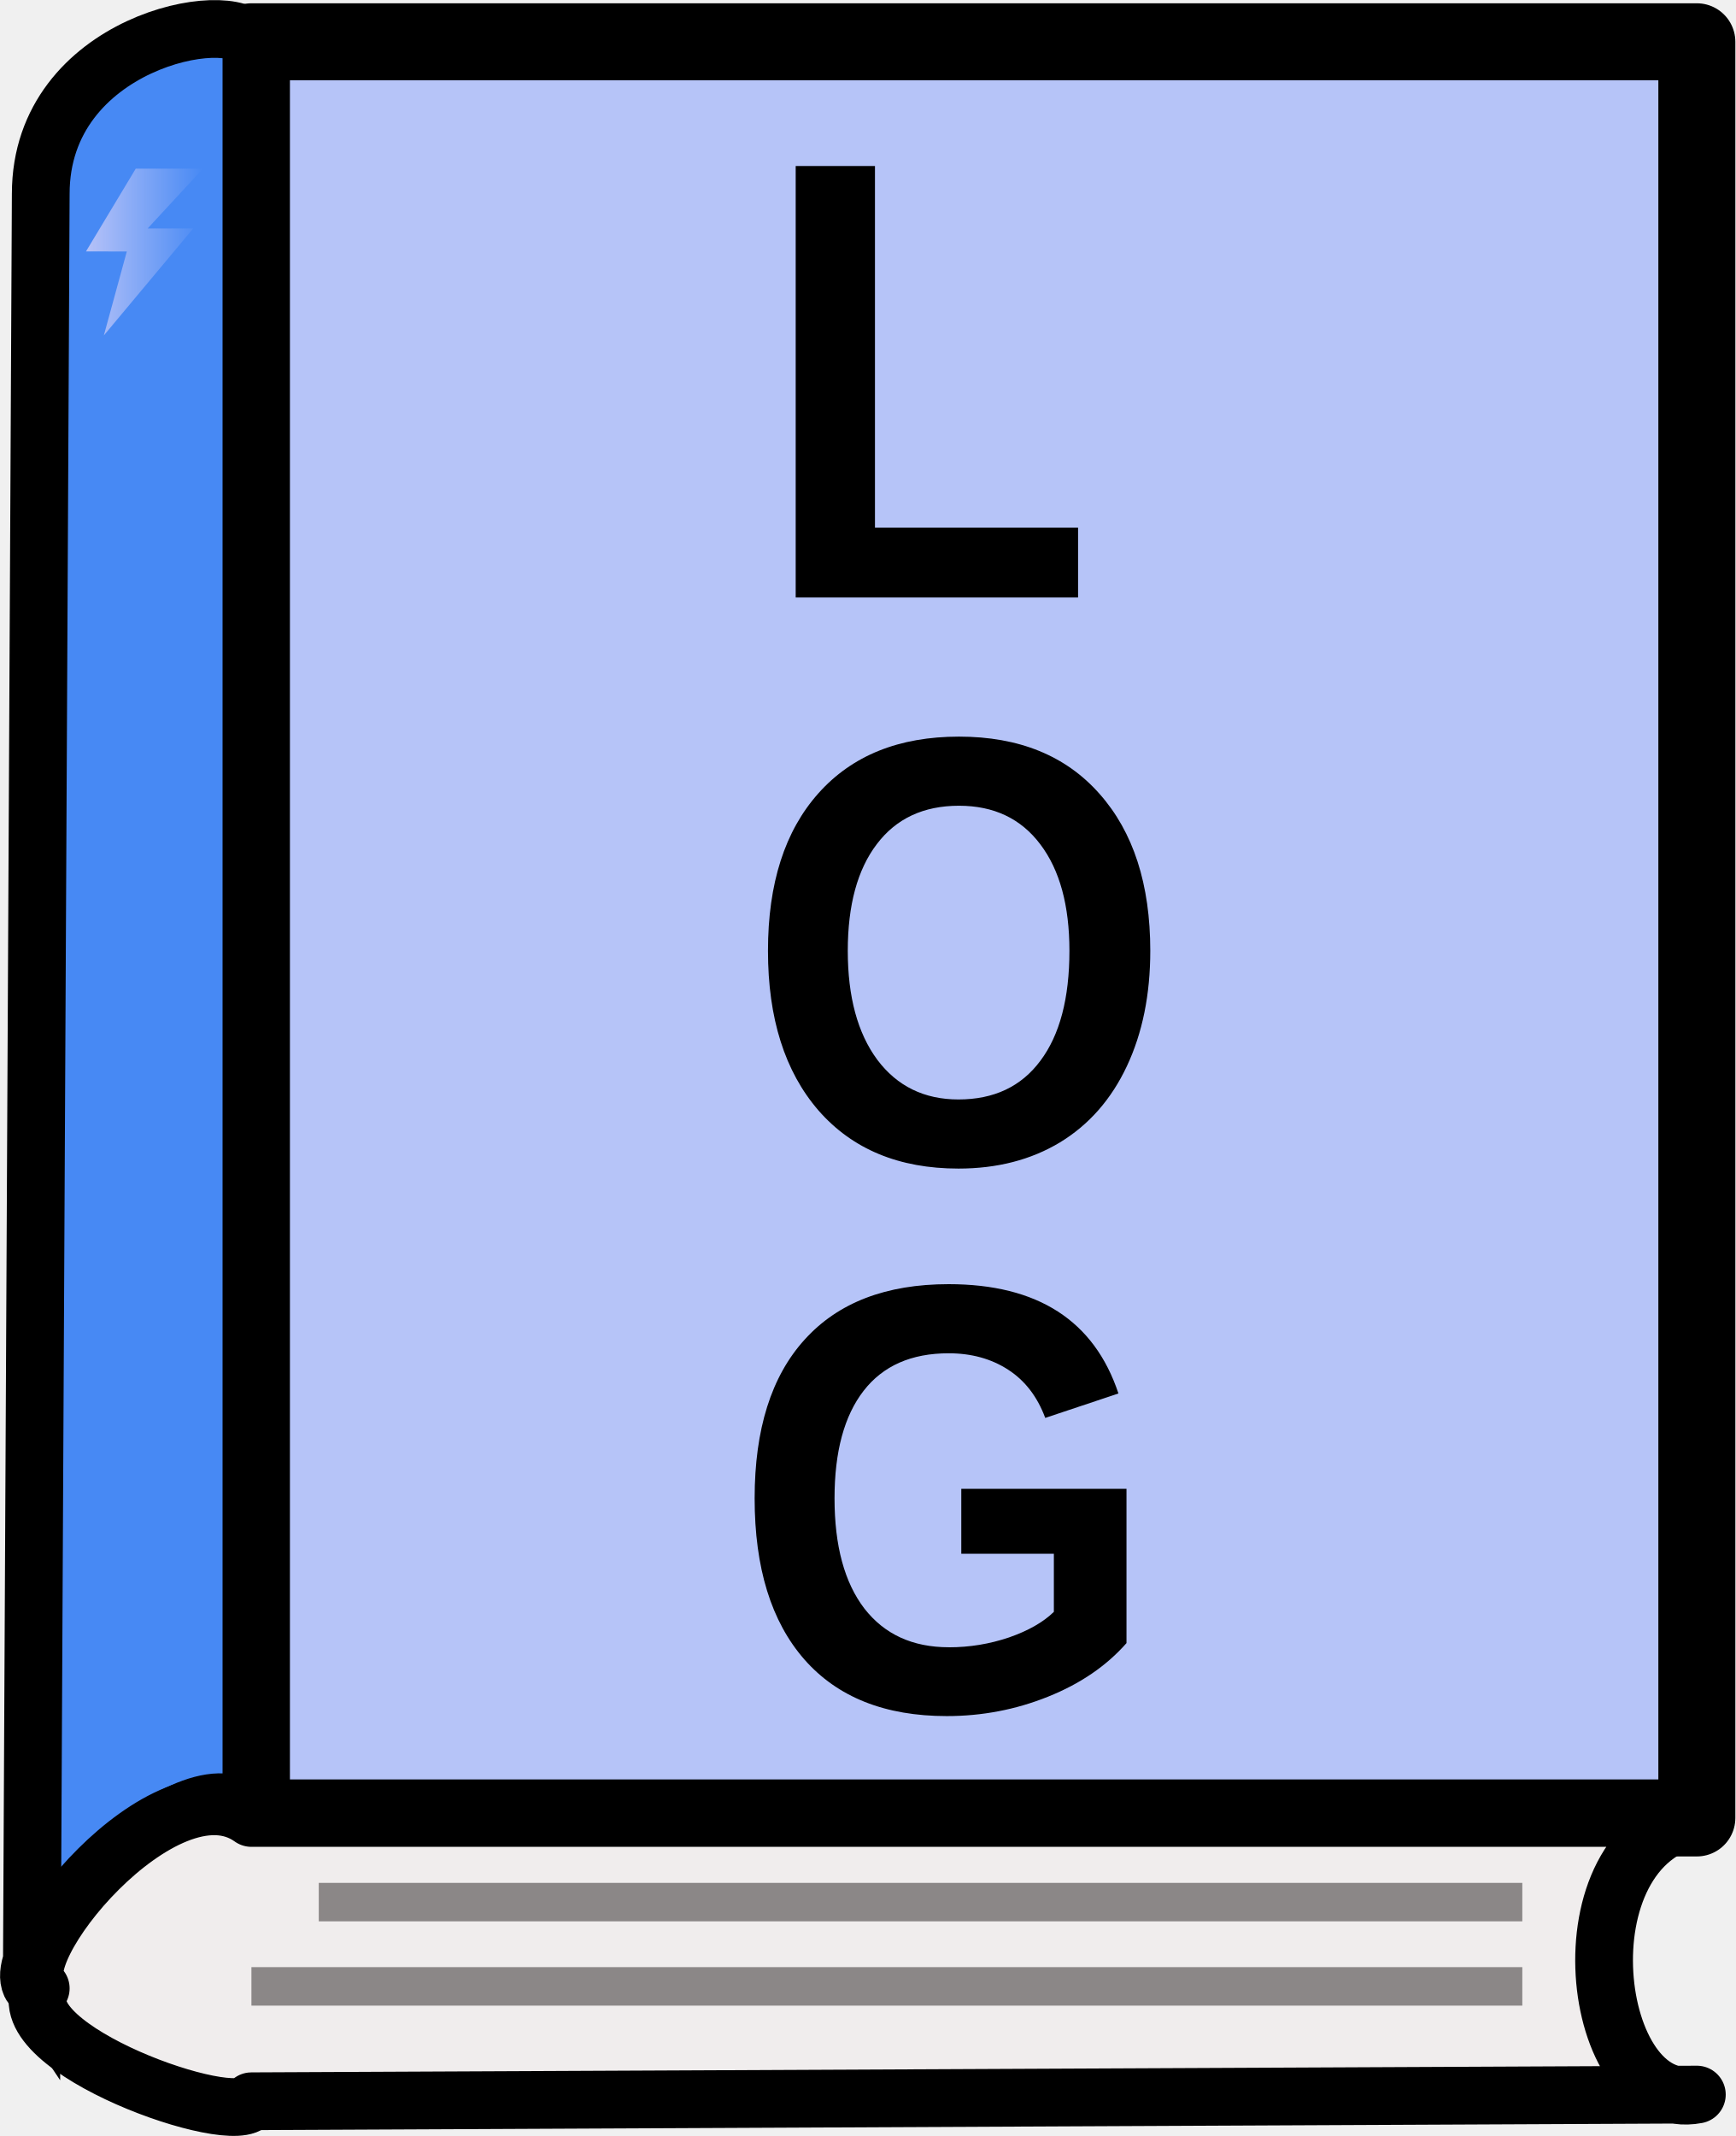
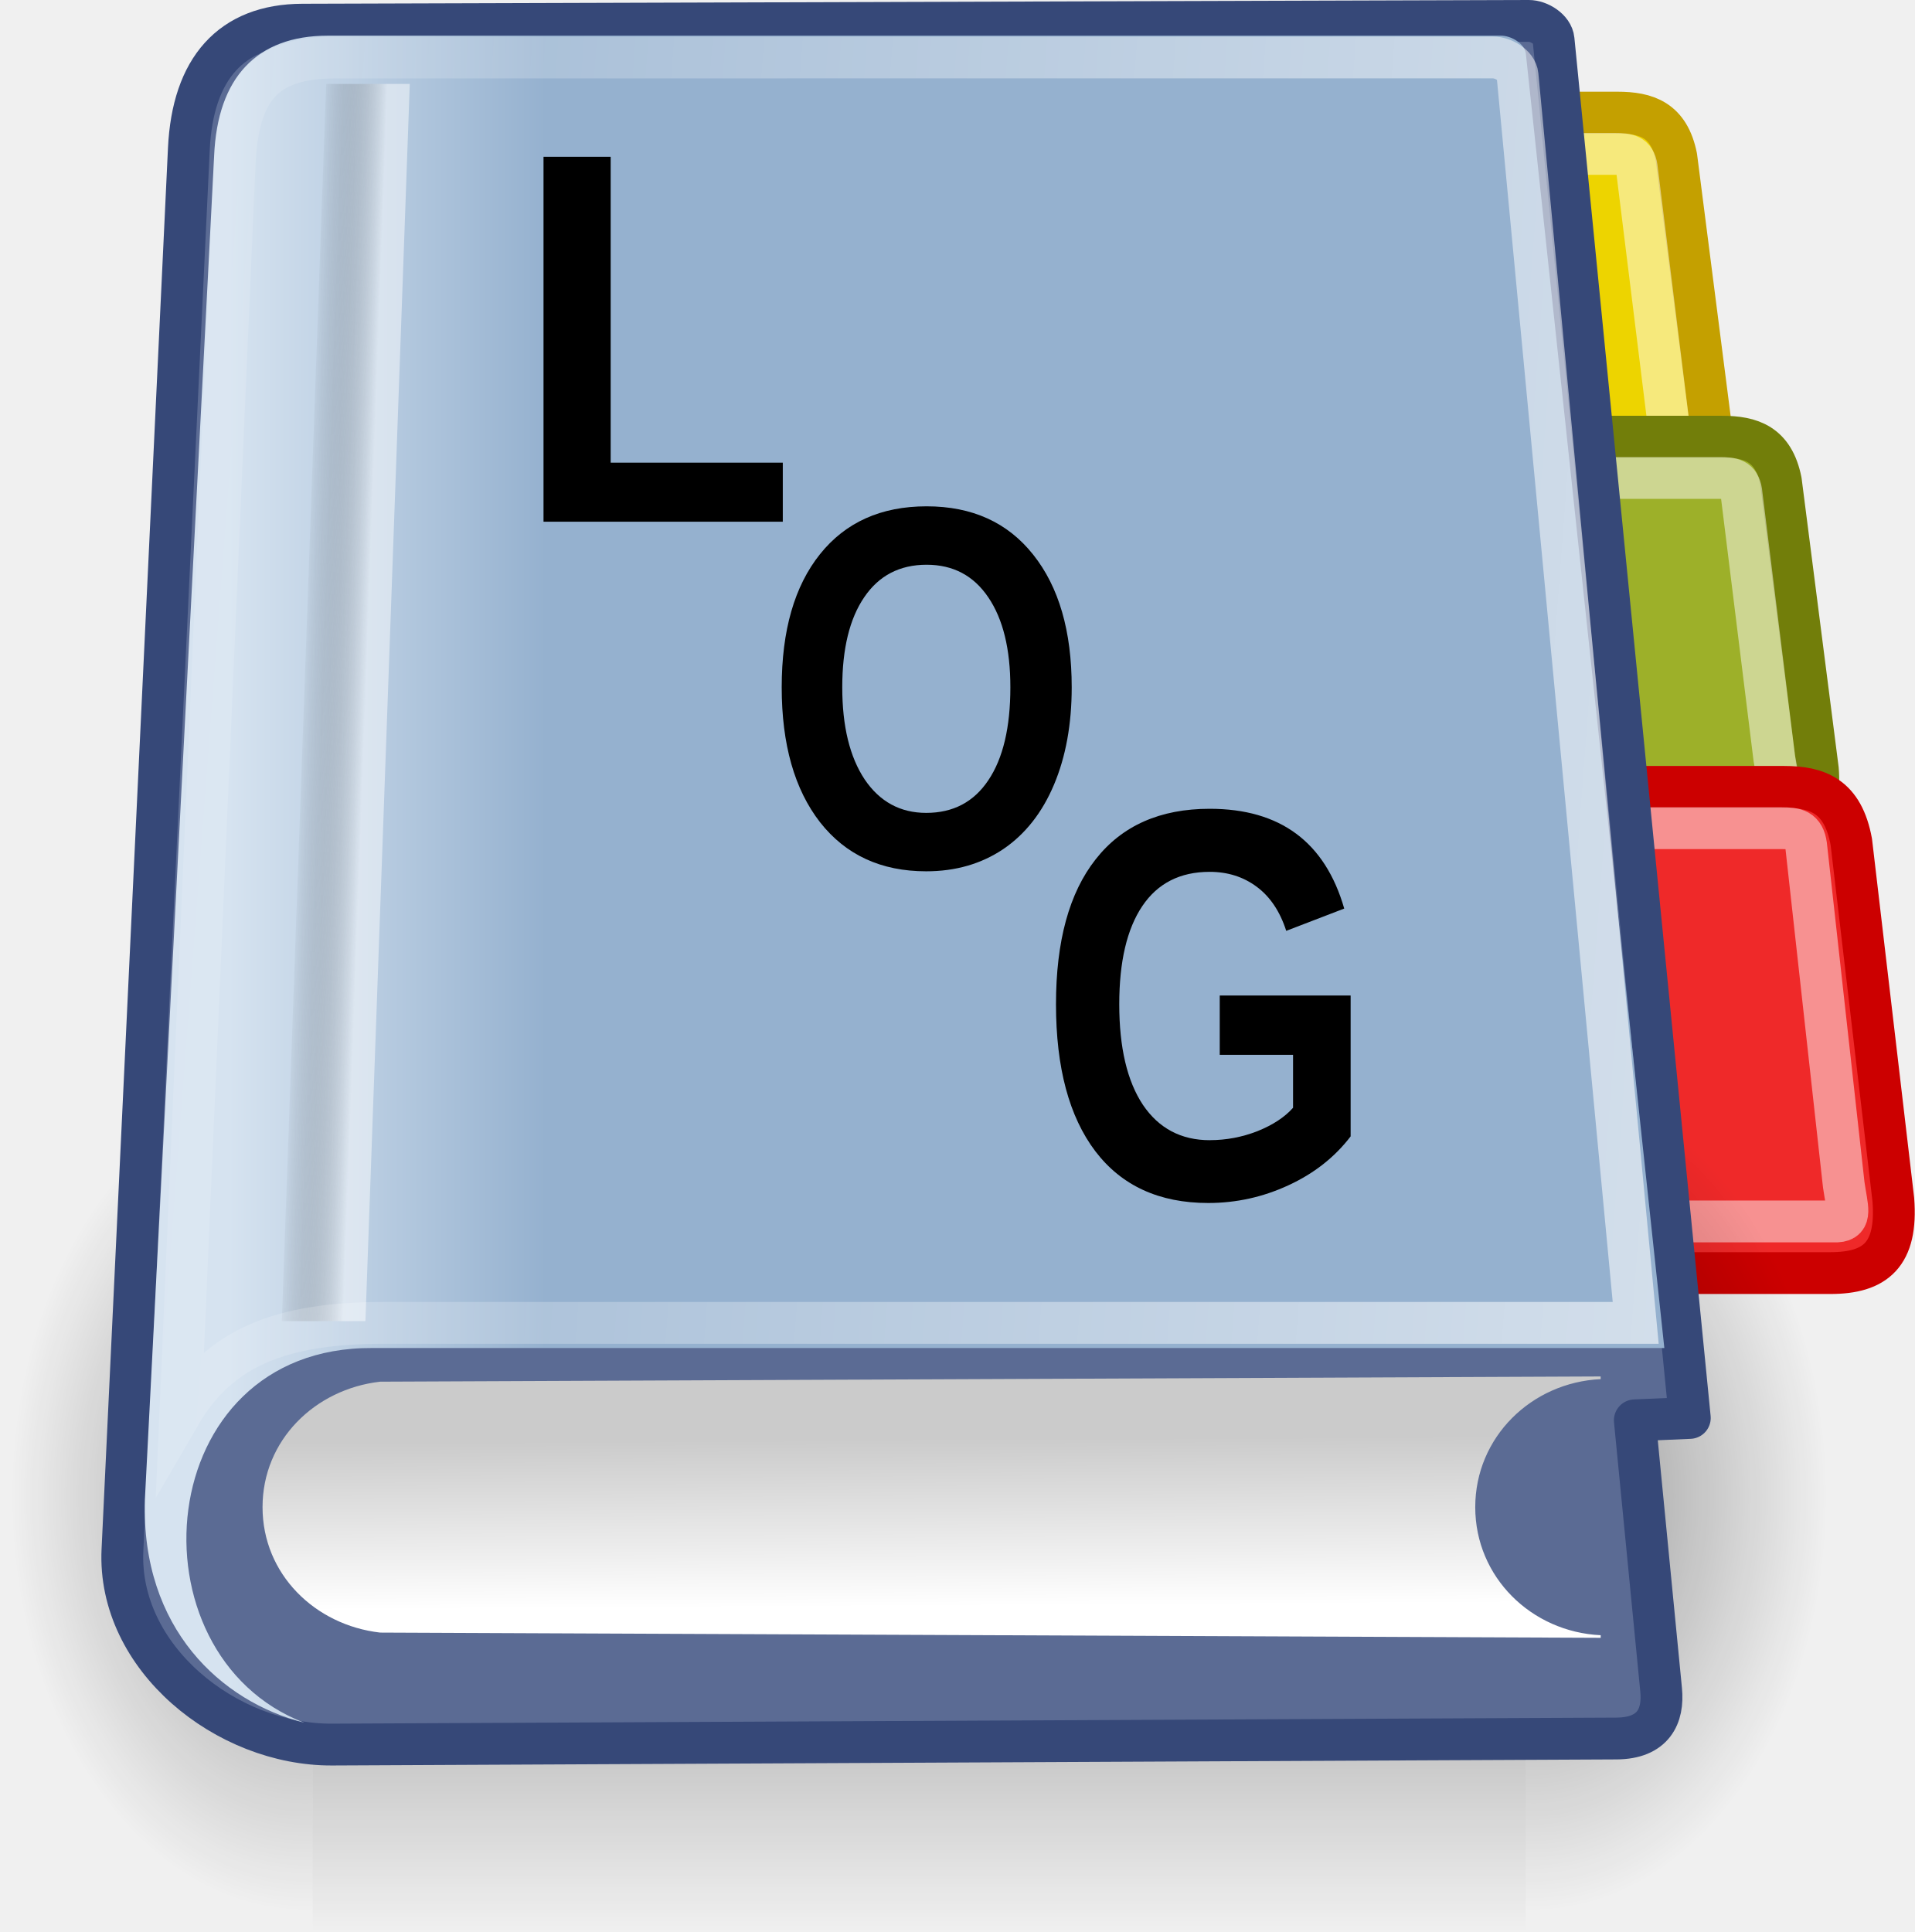
- <svg xmlns="http://www.w3.org/2000/svg" xmlns:xlink="http://www.w3.org/1999/xlink" viewBox="0 0 51.996 64" version="1.1" id="svg4837" width="51.996" height="64">
-   <defs id="defs4841">
-     <linearGradient id="linearGradient11686">
-       <stop style="stop-color:#b6c2f8;stop-opacity:1;" offset="0" id="stop11682" />
-       <stop style="stop-color:#b6c2f8;stop-opacity:0;" offset="1" id="stop11684" />
-     </linearGradient>
-     <linearGradient xlink:href="#linearGradient14023" id="linearGradient14027" gradientUnits="userSpaceOnUse" x1="40.989" y1="1036.715" x2="58.357" y2="1033.046" gradientTransform="matrix(0.4940473,0,0,0.5248675,-16.02126,-551.3997)" />
-     <linearGradient id="linearGradient14023">
-       <stop style="stop-color:#285aa0;stop-opacity:1;" offset="0" id="stop14019" />
-       <stop style="stop-color:#285aa0;stop-opacity:0;" offset="1" id="stop14021" />
-     </linearGradient>
-     <linearGradient xlink:href="#linearGradient11686" id="linearGradient11688" x1="3.237" y1="-6.525" x2="7.639" y2="-6.525" gradientUnits="userSpaceOnUse" gradientTransform="matrix(0.7960964,0,0,0.8004043,-1.6677583e-7,12.77408)" />
-   </defs>
-   <rect x="7.534" y="1.252" width="43.312" height="53.218" style="fill:#b6c4f8;stroke:#000000;stroke-width:2.307px;stroke-linecap:round;stroke-linejoin:round" id="rect4815" />
-   <path style="fill:#4789f4;stroke:#000000;stroke-width:1.73px" d="M 1.221,5.807 0.952,59.517 C 0.085,58.229 6.076,52.305 7.534,54.47 V 1.252 c -0.564,-1.075 -6.313,0 -6.313,4.555 z" id="path4817" />
-   <path style="fill:#f0eded;stroke:#000000;stroke-width:1.73px;stroke-linecap:round;stroke-linejoin:round" d="m 1.221,59.577 c -0.988,1.8 5.849,4.227 6.313,3.382 l 43.312,-0.2 c -3.19,0.613 -4.189,-7.483 0,-8.288 H 7.534 C 4.949,52.616 0.008,58.706 1.221,59.577 Z" id="path4819" />
-   <path style="fill:#d8d8d8;stroke:#8b8787;stroke-width:1.153px" d="M 45.616,59.517 H 7.534" id="path4821" />
-   <path style="fill:#d8d8d8;stroke:#8b8787;stroke-width:1.153px" d="M 45.616,56.992 H 9.552" id="path4823" />
-   <path id="path2996-7" style="fill:url(#linearGradient11688);fill-opacity:1;stroke:none;stroke-width:0.085;stroke-linejoin:round" d="M 2.577,7.533 4.068,5.053 h 2.014 L 4.425,6.845 H 5.79 L 3.112,10.05 3.8,7.535 Z" />
-   <g aria-label="L​O​G" transform="matrix(0.9000486,0,0,1.111051,96.06205,-42.06444)" style="font-weight:700;font-size:18.248px;font-family:Arial, sans-serif;white-space:pre;stroke-width:1.201" id="text4835">
-     <path d="M -80.239,53.973 V 42.337 h 2.639 v 9.753 h 6.762 v 1.883 z" style="stroke:none;stroke-width:0.965;stroke-miterlimit:4;stroke-dasharray:none;stroke-opacity:1" id="path11942" />
-     <path d="m -68.434,63.501 q 0,1.767 -0.778,3.109 -0.778,1.342 -2.227,2.057 -1.449,0.707 -3.381,0.707 -2.969,0 -4.66,-1.567 -1.682,-1.575 -1.682,-4.306 0,-2.724 1.682,-4.25 1.682,-1.526 4.678,-1.526 2.996,0 4.678,1.543 1.69,1.543 1.69,4.234 z m -2.692,0 q 0,-1.832 -0.966,-2.868 -0.966,-1.044 -2.71,-1.044 -1.771,0 -2.737,1.036 -0.966,1.028 -0.966,2.876 0,1.864 0.984,2.94 0.993,1.069 2.701,1.069 1.771,0 2.728,-1.044 0.966,-1.044 0.966,-2.965 z" style="stroke:none;stroke-width:0.951;stroke-miterlimit:4;stroke-dasharray:none;stroke-opacity:1" id="path11944" />
-     <path d="m -75.138,82.284 q 1.03,0 1.998,-0.265 0.968,-0.273 1.496,-0.691 v -1.567 h -3.082 v -1.751 h 5.5 v 4.161 q -1.003,0.924 -2.616,1.446 -1.604,0.522 -3.368,0.522 -3.082,0 -4.739,-1.526 -1.657,-1.534 -1.657,-4.346 0,-2.796 1.666,-4.282 1.666,-1.494 4.793,-1.494 4.443,0 5.653,2.948 l -2.437,0.659 q -0.394,-0.86 -1.236,-1.301 -0.842,-0.442 -1.98,-0.442 -1.863,0 -2.831,1.012 -0.968,1.012 -0.968,2.9 0,1.92 0.994,2.972 1.003,1.044 2.813,1.044 z" style="stroke:none;stroke-width:0.952;stroke-miterlimit:4;stroke-dasharray:none;stroke-opacity:1" id="path11946" />
+ <svg xmlns="http://www.w3.org/2000/svg" xmlns:xlink="http://www.w3.org/1999/xlink" height="46.201" width="45.788" version="1.1" id="svg79">
+   <defs id="defs83" />
+   <linearGradient id="a">
+     <stop offset="0" id="stop2" />
+     <stop offset="1" stop-opacity="0" id="stop4" />
+   </linearGradient>
+   <radialGradient id="b" cx="55" cy="125" gradientUnits="userSpaceOnUse" r="14.375">
+     <stop offset="0" stop-color="#fff" id="stop7" />
+     <stop offset=".5" stop-color="#fff520" stop-opacity=".891" id="stop9" />
+     <stop offset="1" stop-color="#fff300" stop-opacity="0" id="stop11" />
+   </radialGradient>
+   <linearGradient id="c" gradientTransform="matrix(0.254,0,0,3.759813,0.788629,0.148567)" gradientUnits="userSpaceOnUse" x1="35.433" x2="41.219" y1="4.953" y2="4.953">
+     <stop offset="0" stop-opacity=".069" id="stop14" />
+     <stop offset="1" stop-color="#fff" id="stop16" />
+   </linearGradient>
+   <linearGradient id="d" gradientTransform="matrix(2.262742,0,0,0.441942,1,-0.875)" gradientUnits="userSpaceOnUse" x1="10.496" x2="10.22" y1="93.338" y2="84.287">
+     <stop offset="0" stop-color="#fff" id="stop19" />
+     <stop offset="1" stop-color="#cbcbcb" id="stop21" />
+   </linearGradient>
+   <linearGradient id="e" gradientTransform="matrix(0.95775,0,0,1.027989,1,-0.571911)" gradientUnits="userSpaceOnUse" x1="6.587" x2="14.511" y1="22.133" y2="22.133">
+     <stop offset="0" stop-color="#d6e3f0" id="stop24" />
+     <stop offset="1" stop-color="#95b1cf" id="stop26" />
+   </linearGradient>
+   <linearGradient id="f" gradientTransform="matrix(1.025428,0,0,0.957303,0,-0.806758)" gradientUnits="userSpaceOnUse" x1="73.362" x2="-2.758" y1="26.652" y2="21.27">
+     <stop offset="0" stop-color="#fff" id="stop29" />
+     <stop offset="1" stop-color="#fff" stop-opacity="0" id="stop31" />
+   </linearGradient>
+   <linearGradient id="g" gradientTransform="matrix(2.774389,0,0,1.969706,-1892.179,-872.8854)" gradientUnits="userSpaceOnUse" x1="302.857" x2="302.857" y1="366.648" y2="609.505">
+     <stop offset="0" stop-opacity="0" id="stop34" />
+     <stop offset=".5" id="stop36" />
+     <stop offset="1" stop-opacity="0" id="stop38" />
+   </linearGradient>
+   <radialGradient id="h" cx="605.714" cy="486.648" gradientTransform="matrix(2.774389,0,0,1.969706,-1891.633,-872.8854)" gradientUnits="userSpaceOnUse" r="117.143" xlink:href="#a" />
+   <radialGradient id="i" cx="605.714" cy="486.648" gradientTransform="matrix(-2.774389,0,0,1.969706,112.7623,-872.8854)" gradientUnits="userSpaceOnUse" r="117.143" xlink:href="#a" />
+   <g id="g882" transform="translate(-1.847628,-1.959054)">
+     <g style="stroke-linecap:round;stroke-linejoin:round" id="g55">
+       <path style="fill:#edd400;fill-rule:evenodd;stroke:#c4a000" id="path43" d="m 33.096,4.652 h 7.425 c 0.707,0 1.237,0.177 1.414,1.061 l 0.884,6.894 c 0.088,1.061 -0.376,1.414 -1.326,1.414 h -8.574 z" />
+       <path style="opacity:0.485;fill:none;stroke:#ffffff;stroke-width:1" id="path45" d="m 34.103,5.639 h 6.361 c 0.308,0 0.477,0.03 0.523,0.322 l 0.791,6.384 c 0.07,0.431 0.182,0.675 -0.14,0.69 h -7.674 z" />
+       <path style="fill:#9db029;fill-rule:evenodd;stroke:#727e0a" id="path47" d="m 35.596,12.402 h 7.425 c 0.707,0 1.237,0.177 1.414,1.061 l 0.884,6.894 c 0.088,1.061 -0.376,1.414 -1.326,1.414 h -8.574 z" />
+       <path style="opacity:0.485;fill:none;stroke:#ffffff;stroke-width:1" id="path49" d="m 36.603,13.389 h 6.361 c 0.308,0 0.477,0.03 0.523,0.322 l 0.791,6.384 c 0.07,0.431 0.182,0.675 -0.14,0.69 h -7.674 z" />
+       <path style="fill:#ef2929;fill-rule:evenodd;stroke:#cc0000" id="path51" d="m 36.065,20.776 h 8.445 c 0.804,0 1.408,0.219 1.609,1.316 l 1.005,8.556 c 0.101,1.316 -0.427,1.755 -1.508,1.755 h -9.752 z" />
+       <path style="opacity:0.485;fill:none;stroke:#ffffff;stroke-width:1" id="path53" d="m 37.209,21.764 h 7.235 c 0.351,0 0.542,0.038 0.594,0.409 l 0.9,8.118 c 0.079,0.548 0.207,0.859 -0.16,0.877 h -8.729 z" />
+     </g>
+     <g id="g63" transform="matrix(0.02165152,0,0,0.04307902,43.08625,34.04509)">
+       <path style="opacity:0.402;fill:url(#g)" id="path57" d="M -1559.252,-150.697 H -219.619 V 327.66 H -1559.252 Z" />
+       <path style="opacity:0.402;fill:url(#h)" id="path59" d="m -219.619,-150.68 v 478.331 c 142.874,0.9 345.4,-107.17 345.4,-239.196 0,-132.027 -159.437,-239.135 -345.4,-239.135 z" />
+       <path style="opacity:0.402;fill:url(#i)" id="path61" d="m -1559.252,-150.68 v 478.331 c -142.874,0.9 -345.4,-107.17 -345.4,-239.196 0,-132.027 159.437,-239.135 345.4,-239.135 z" />
+     </g>
+     <path id="path65" d="M 6.364,5.519 C 6.455,3.604 7.372,2.554 9.079,2.549 L 38.406,2.459 c 0.247,-7.566e-4 0.569,0.2 0.593,0.45 l 3.258,32.958 -1.315,0.057 0.629,6.446 C 41.632,42.994 41.39,43.529 40.5,43.533 L 9.789,43.678 C 7.257,43.69 4.654,41.6 4.776,39.024 Z" style="fill:#5b6b94;stroke:#364878;stroke-linecap:round;stroke-linejoin:round" />
+     <path id="path67" d="M 40.125,34.875 10.938,35 c -1.557,0.178 -2.812,1.396 -2.812,3 0,1.604 1.256,2.822 2.812,3 l 29.188,0.125 v -0.062 c -1.656,-0.078 -3,-1.388 -3,-3.062 0,-1.675 1.344,-2.984 3,-3.062 z" style="fill:url(#d)" />
+     <path id="path69" d="m 9.688,2.812 c -1.707,0 -2.637,1.009 -2.719,2.861 L 5.312,37.826 C 5.221,40.904 7.139,42.654 9.125,43.156 4.875,41.526 5.438,34.164 10.75,34.195 H 41.648 L 38.336,3.243 C 38.31,3.003 37.988,2.812 37.742,2.812 Z" style="fill:url(#e)" />
+     <path id="path71" transform="matrix(1,0,-0.03582731,0.999358,0,0)" d="m 9.789,3.969 h 2 v 29.605 h -2 z" style="opacity:0.48;fill:url(#c)" />
+     <path id="path73" stroke-miterlimit="20" d="m 9.875,3.334 c -1.684,0 -2.337,0.732 -2.417,2.554 L 6.159,35.777 C 7.093,34.17 8.599,33.594 11.012,33.594 H 40.963 L 38.137,3.757 c -0.022,-0.237 -0.343,-0.424 -0.586,-0.424 z" style="fill:none;stroke:url(#f);stroke-linecap:round;stroke-miterlimit:20" />
+     <path id="path11942" style="font-weight:700;font-size:18.248px;font-family:Arial, sans-serif;white-space:pre;stroke:none;stroke-width:0.652;stroke-miterlimit:4;stroke-dasharray:none;stroke-opacity:1" d="m 14.845,14.435 v -8.727 h 1.606 V 13.023 H 20.567 v 1.412 z" />
+     <path id="path11944" style="font-weight:700;font-size:18.248px;font-family:Arial, sans-serif;white-space:pre;stroke:none;stroke-width:0.608;stroke-miterlimit:4;stroke-dasharray:none;stroke-opacity:1" d="m 27.476,18.395 q 0,1.324 -0.424,2.329 -0.424,1.005 -1.214,1.541 -0.79,0.53 -1.842,0.53 -1.618,0 -2.539,-1.174 Q 20.541,20.441 20.541,18.395 q 0,-2.04 0.916,-3.184 0.916,-1.144 2.549,-1.144 1.633,0 2.549,1.156 0.921,1.156 0.921,3.172 z m -1.467,0 q 0,-1.372 -0.526,-2.149 -0.526,-0.782 -1.477,-0.782 -0.965,0 -1.491,0.776 -0.526,0.77 -0.526,2.155 0,1.396 0.536,2.203 0.541,0.8 1.472,0.8 0.965,0 1.486,-0.782 0.526,-0.782 0.526,-2.221 z" />
+     <path id="path11946" style="font-weight:700;font-size:18.248px;font-family:Arial, sans-serif;white-space:pre;stroke:none;stroke-width:0.646;stroke-miterlimit:4;stroke-dasharray:none;stroke-opacity:1" d="m 30.781,29.224 q 0.586,0 1.137,-0.215 0.551,-0.221 0.851,-0.559 V 27.183 H 31.016 V 25.766 H 34.146 v 3.368 q -0.571,0.748 -1.489,1.17 -0.913,0.423 -1.917,0.423 -1.754,0 -2.697,-1.235 Q 27.1,28.249 27.1,25.974 q 0,-2.262 0.948,-3.465 0.948,-1.209 2.728,-1.209 2.529,0 3.217,2.386 l -1.387,0.533 q -0.224,-0.696 -0.704,-1.053 -0.479,-0.358 -1.127,-0.358 -1.06,0 -1.611,0.819 -0.551,0.819 -0.551,2.347 0,1.554 0.566,2.406 0.571,0.845 1.601,0.845 z" />
  </g>
</svg>
